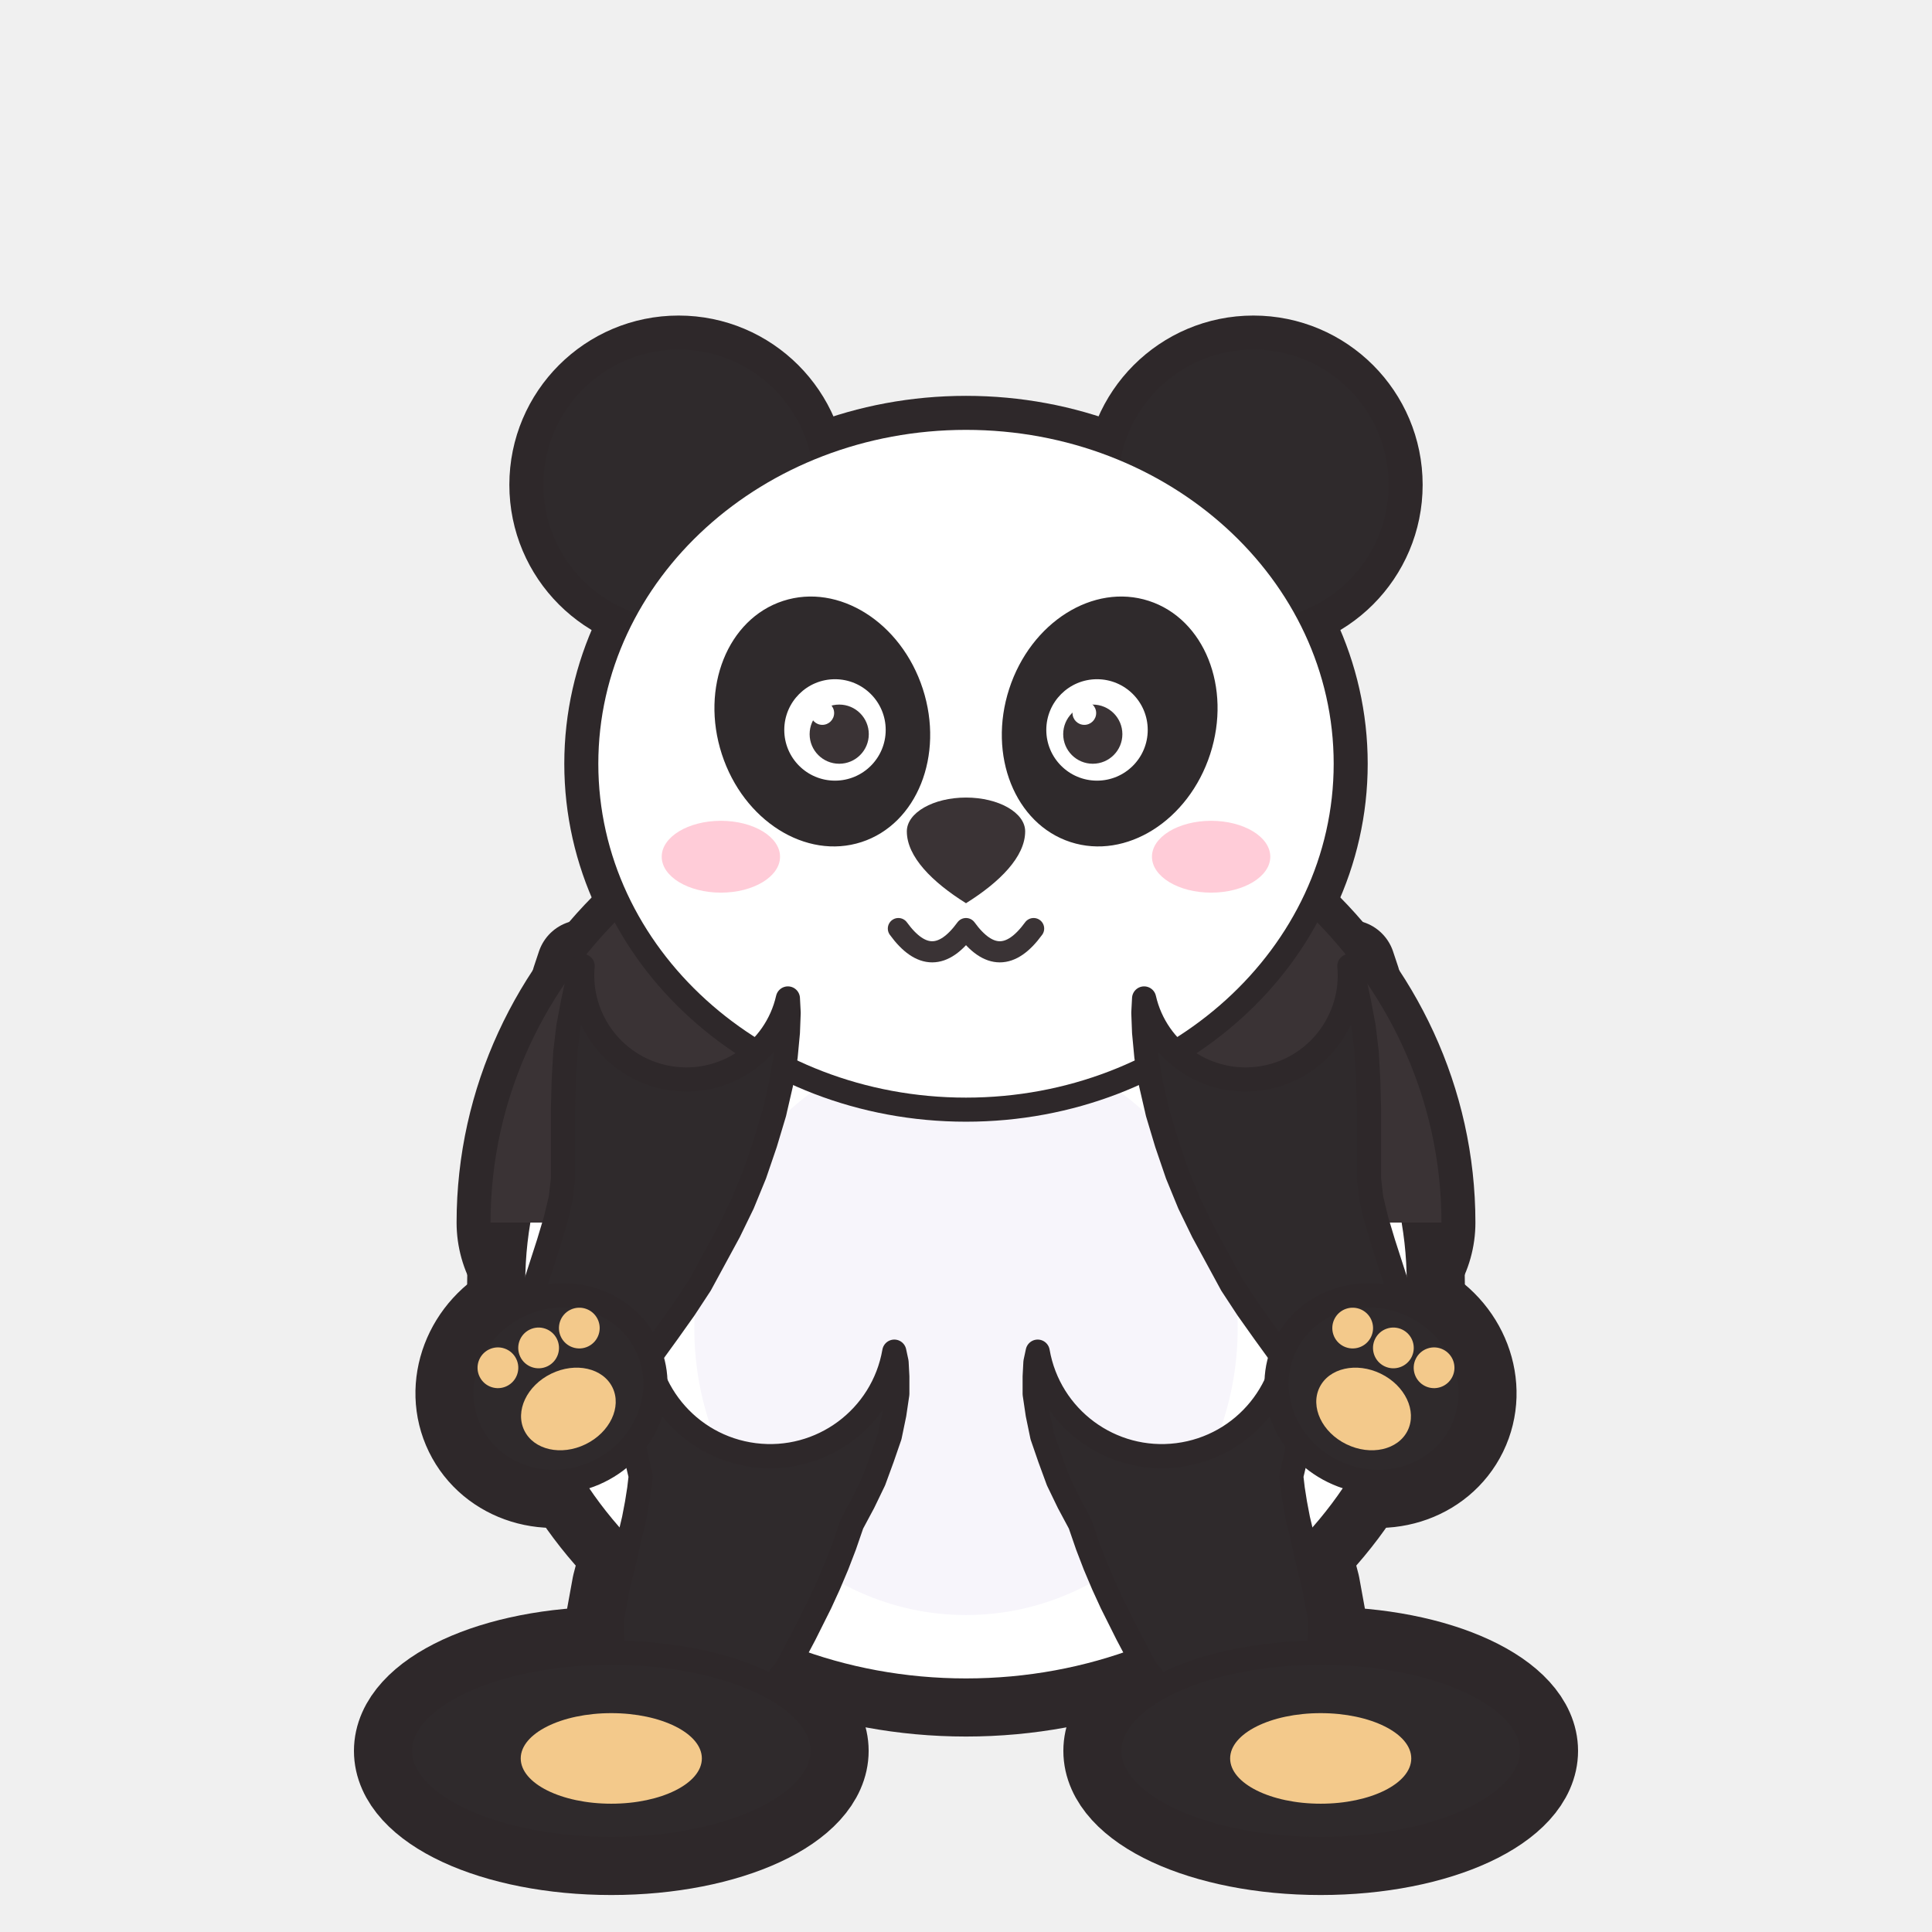
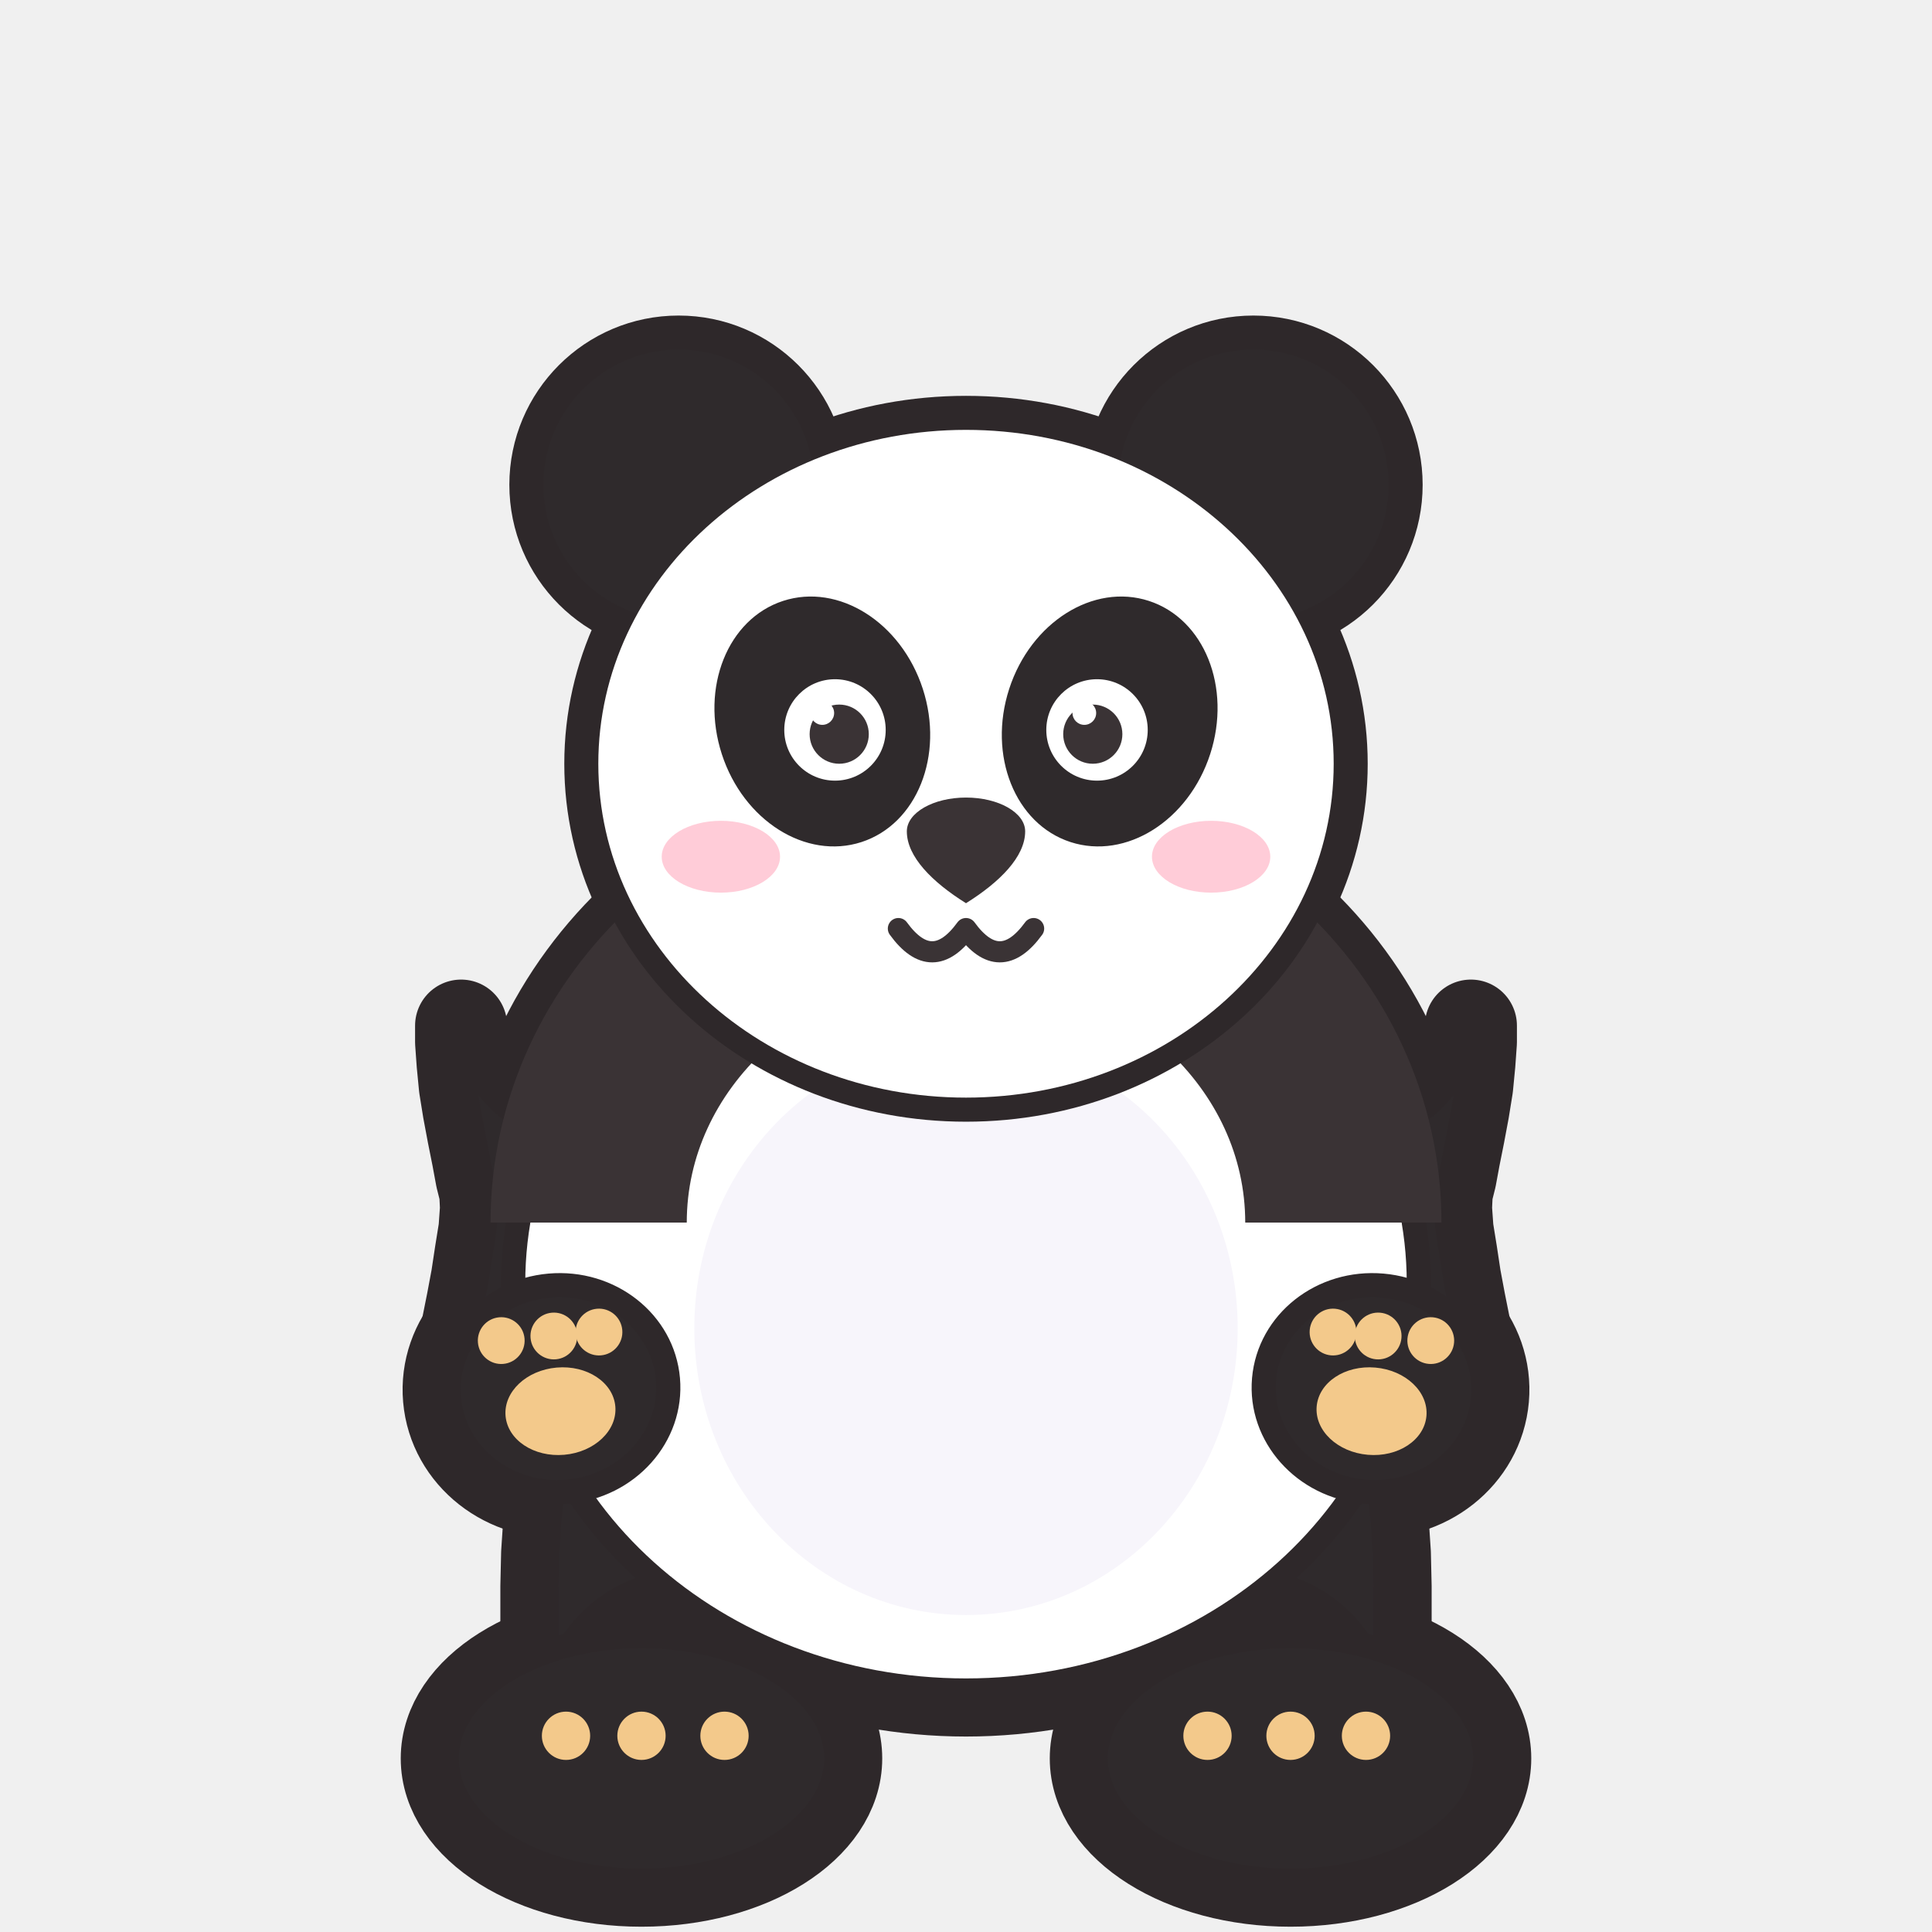
<svg xmlns="http://www.w3.org/2000/svg" viewBox="0 0 256 256" width="256" height="256" role="img" aria-labelledby="t-sitting_panda">
  <g class="outline">
+     <path d="M81.4 168.2L80.5 169.8L79.3 172.2L78.0 175.3L76.7 178.9L75.5 183.0L74.5 187.4L73.8 192.0L73.3 196.6L72.8 201.3L72.5 205.8L72.4 210.2L72.4 214.5L72.4 218.3L72.6 221.7L72.8 224.3L72.9 226.3A18.1 18.1 0 0 1 109.1 229.0L109.6 226.8L110.1 223.9L110.6 220.7L111.1 217.2L111.7 213.7L112.4 210.4L113.1 207.4L113.8 205.1L115.0 203.0L116.3 200.3L117.8 197.2L119.1 194.0L120.3 190.8L121.3 187.7L122.1 184.9L122.5 182.6A21.8 21.8 0 0 1 81.4 168.2Z" fill="#2E282A" stroke="#2E282A" stroke-width="12.2" stroke-linejoin="round" />
+     <path d="M133.5 182.6L133.9 184.9L134.7 187.7L135.7 190.8L136.9 194.0L138.2 197.2L139.7 200.3L141.0 203.0L142.2 205.1L142.9 207.4L143.6 210.4L144.3 213.7L144.9 217.2L145.4 220.7L145.9 223.9L146.4 226.8L146.9 229.0A18.1 18.1 0 0 1 183.1 226.3L183.2 224.3L183.4 221.7L183.6 218.3L183.6 214.5L183.6 210.2L183.5 205.8L183.2 201.3L182.7 196.6L182.2 192.0L181.5 187.4L180.5 183.0L179.3 178.9L178.0 175.3L176.7 172.2L175.5 169.8L174.6 168.2A21.8 21.8 0 0 1 133.5 182.6Z" fill="#2E282A" stroke="#2E282A" stroke-width="12.2" stroke-linejoin="round" />
+     <path d="M61.1 135.9L61.1 138.1L61.3 140.9L61.6 144.0L62.1 147.1L62.7 150.3L63.3 153.3L63.8 156.0L64.3 158.0L64.4 160.1L64.2 162.9L63.7 166.0L63.2 169.3L62.6 172.5L62.0 175.5L61.5 178.2L61.3 180.4A13.0 13.0 0 0 1 86.2 187.6L87.1 185.9L88.1 183.7L89.4 180.8L90.8 177.4L92.3 173.6L93.6 169.6L94.8 165.4L95.8 161.0L96.6 156.5L97.0 152.0L97.2 147.7L97.1 143.7L96.9 140.0L96.5 136.8L96.1 134.4L95.7 132.7A17.4 17.4 0 0 1 61.1 135.9Z" fill="#2E282A" stroke="#2E282A" stroke-width="12.2" stroke-linejoin="round" />
+     <path d="M160.3 132.7L159.9 134.4L159.5 136.8L159.1 140.0L158.9 143.7L158.8 147.7L159.0 152.0L159.4 156.5L160.2 161.0L161.2 165.4L162.4 169.6L163.7 173.6L165.2 177.4L166.6 180.8L167.9 183.7L168.9 185.9L169.8 187.6A13.0 13.0 0 0 1 194.7 180.4L194.5 178.2L194.0 175.5L193.4 172.5L192.8 169.3L192.3 166.0L191.8 162.9L191.6 160.1L191.7 158.0L192.2 156.0L192.7 153.3L193.3 150.3L193.9 147.1L194.4 144.0L194.7 140.9L194.9 138.1L194.9 135.9A17.4 17.4 0 0 1 160.3 132.7Z" fill="#2E282A" stroke="#2E282A" stroke-width="12.2" stroke-linejoin="round" />
    <ellipse cx="128" cy="170" rx="60" ry="54" fill="#2E282A" stroke="#2E282A" stroke-width="12.2" stroke-linejoin="round" />
    <path d="M78 162a50 46 0 0 1 100 0" fill="none" stroke="#2E282A" stroke-width="35.0" stroke-linejoin="round" stroke-linecap="round" />
    <ellipse cx="128" cy="176" rx="36" ry="38" fill="#2E282A" stroke="#2E282A" stroke-width="9" stroke-linejoin="round" />
-     <path d="M85.4 174.9L84.7 176.4L84.1 178.4L83.7 180.7L83.5 183.2L83.4 185.8L83.6 188.5L83.9 191.1L84.4 193.5L84.9 195.6L84.7 197.3L84.4 199.2L84.0 201.3L83.5 203.4L83.0 205.6L82.5 207.8L81.9 210.1L81.5 212.3L81.1 214.5L81.1 216.6L81.2 218.6L81.4 220.3L81.7 221.9L82.1 223.2L82.5 224.4L82.9 225.3L83.4 226.0L83.8 226.6A7.2 7.2 0 0 1 98.2 228.6L98.8 228.0L99.4 227.2L100.1 226.4L100.7 225.6L101.4 224.7L102.0 223.9L102.8 222.9L103.5 222.0L104.3 221.0L104.9 219.8L105.7 218.3L106.6 216.6L107.6 214.6L108.7 212.4L109.8 210.0L110.9 207.4L111.9 204.8L112.9 201.9L114.4 199.1L115.8 196.2L116.9 193.2L117.9 190.3L118.5 187.4L118.9 184.7L118.9 182.4L118.8 180.5L118.5 179.1A16.7 16.7 0 0 1 85.4 174.9Z" fill="#2E282A" stroke="#2E282A" stroke-width="12.2" stroke-linejoin="round" />
-     <ellipse cx="81" cy="232" rx="28" ry="13" fill="#2E282A" stroke="#2E282A" stroke-width="12.2" stroke-linejoin="round" />
-     <ellipse cx="81" cy="233" rx="12" ry="6" fill="#2E282A" stroke="#2E282A" stroke-width="9" stroke-linejoin="round" />
-     <path d="M137.5 179.1L137.2 180.5L137.1 182.4L137.1 184.7L137.5 187.4L138.1 190.3L139.1 193.2L140.2 196.2L141.6 199.1L143.1 201.9L144.1 204.8L145.1 207.4L146.2 210.0L147.3 212.4L148.4 214.6L149.4 216.6L150.3 218.3L151.1 219.8L151.7 221.0L152.5 222.0L153.2 222.9L154.0 223.9L154.6 224.7L155.3 225.6L155.9 226.4L156.6 227.2L157.2 228.0L157.8 228.6A7.2 7.2 0 0 1 172.2 226.6L172.6 226.0L173.1 225.3L173.5 224.4L173.9 223.2L174.3 221.9L174.6 220.3L174.8 218.6L174.9 216.6L174.9 214.5L174.5 212.3L174.1 210.1L173.5 207.8L173.0 205.6L172.5 203.4L172.0 201.3L171.6 199.2L171.3 197.3L171.1 195.6L171.6 193.5L172.1 191.1L172.4 188.5L172.6 185.8L172.5 183.2L172.3 180.7L171.9 178.4L171.3 176.4L170.6 174.9A16.7 16.7 0 0 1 137.5 179.1Z" fill="#2E282A" stroke="#2E282A" stroke-width="12.2" stroke-linejoin="round" />
-     <ellipse cx="175" cy="232" rx="28" ry="13" fill="#2E282A" stroke="#2E282A" stroke-width="12.2" stroke-linejoin="round" />
-     <ellipse cx="175" cy="233" rx="12" ry="6" fill="#2E282A" stroke="#2E282A" stroke-width="9" stroke-linejoin="round" />
+     <ellipse cx="85" cy="233" rx="25.8" ry="16.2" fill="#2E282A" stroke="#2E282A" stroke-width="12.2" stroke-linejoin="round" />
+     <circle cx="75" cy="230" r="3.2" fill="#2E282A" stroke="#2E282A" stroke-width="9" stroke-linejoin="round" />
+     <circle cx="85" cy="230" r="3.2" fill="#2E282A" stroke="#2E282A" stroke-width="9" stroke-linejoin="round" />
+     <circle cx="96" cy="230" r="3.2" fill="#2E282A" stroke="#2E282A" stroke-width="9" stroke-linejoin="round" />
+     <ellipse cx="171" cy="233" rx="25.8" ry="16.2" fill="#2E282A" stroke="#2E282A" stroke-width="12.2" stroke-linejoin="round" />
+     <circle cx="160" cy="230" r="3.2" fill="#2E282A" stroke="#2E282A" stroke-width="9" stroke-linejoin="round" />
+     <circle cx="171" cy="230" r="3.2" fill="#2E282A" stroke="#2E282A" stroke-width="9" stroke-linejoin="round" />
+     <circle cx="181" cy="230" r="3.2" fill="#2E282A" stroke="#2E282A" stroke-width="9" stroke-linejoin="round" />
    <g transform="translate(128,90) scale(0.56) translate(-128,-126)">
      <circle cx="60" cy="80" r="32" fill="#2E282A" stroke="#2E282A" stroke-width="16.1" stroke-linejoin="round" />
      <circle cx="196" cy="80" r="32" fill="#2E282A" stroke="#2E282A" stroke-width="16.1" stroke-linejoin="round" />
      <ellipse cx="128" cy="146" rx="87" ry="79" fill="#2E282A" stroke="#2E282A" stroke-width="16.1" stroke-linejoin="round" />
      <ellipse cx="94" cy="136" rx="25" ry="30" transform="rotate(-18 94 136)" fill="#2E282A" stroke="#2E282A" stroke-width="16.1" stroke-linejoin="round" />
      <ellipse cx="162" cy="136" rx="25" ry="30" transform="rotate(18 162 136)" fill="#2E282A" stroke="#2E282A" stroke-width="16.1" stroke-linejoin="round" />
      <circle cx="97" cy="138" r="12" fill="#2E282A" stroke="#2E282A" stroke-width="16.1" stroke-linejoin="round" />
      <circle cx="98" cy="139" r="7" fill="#2E282A" stroke="#2E282A" stroke-width="16.1" stroke-linejoin="round" />
      <circle cx="94" cy="134" r="2.8" fill="#2E282A" stroke="#2E282A" stroke-width="16.1" stroke-linejoin="round" />
      <circle cx="159" cy="138" r="12" fill="#2E282A" stroke="#2E282A" stroke-width="16.1" stroke-linejoin="round" />
      <circle cx="158" cy="139" r="7" fill="#2E282A" stroke="#2E282A" stroke-width="16.1" stroke-linejoin="round" />
      <circle cx="156" cy="134" r="2.8" fill="#2E282A" stroke="#2E282A" stroke-width="16.1" stroke-linejoin="round" />
      <path d="M114 162a14 8 0 0 1 28 0c0 6-6 12-14 17-8-5-14-11-14-17z" fill="#2E282A" stroke="#2E282A" stroke-width="16.1" stroke-linejoin="round" />
    </g>
-     <path d="M77.2 128.0L76.5 130.1L75.9 132.9L75.3 136.1L74.9 139.5L74.7 143.1L74.6 146.8L74.6 150.3L74.6 153.5L74.6 156.2L74.3 158.8L73.6 161.7L72.7 164.7L71.7 167.8L70.7 170.9L69.7 173.8L68.8 176.5L68.1 178.9L67.6 180.8A6.9 6.9 0 0 1 79.9 187.2L81.1 185.9L82.7 184.1L84.5 181.9L86.4 179.4L88.5 176.5L90.7 173.4L92.8 170.2L94.7 166.7L96.6 163.2L98.4 159.5L100.0 155.6L101.4 151.5L102.6 147.5L103.5 143.6L104.1 140.0L104.4 136.8L104.5 134.2L104.4 132.3A13.8 13.8 0 0 1 77.2 128.0Z" fill="#2E282A" stroke="#2E282A" stroke-width="12.2" stroke-linejoin="round" />
-     <g transform="rotate(-26 74 184)">
-       <ellipse cx="74" cy="184" rx="13" ry="12.2" fill="#2E282A" stroke="#2E282A" stroke-width="12.2" stroke-linejoin="round" />
-       <ellipse cx="74" cy="187" rx="6.5" ry="5.2" fill="#2E282A" stroke="#2E282A" stroke-width="9" stroke-linejoin="round" />
-       <circle cx="68" cy="178" r="2.7" fill="#2E282A" stroke="#2E282A" stroke-width="9" stroke-linejoin="round" />
-       <circle cx="74" cy="178" r="2.7" fill="#2E282A" stroke="#2E282A" stroke-width="9" stroke-linejoin="round" />
-       <circle cx="80" cy="178" r="2.7" fill="#2E282A" stroke="#2E282A" stroke-width="9" stroke-linejoin="round" />
+     <g transform="rotate(-5 74 184)">
+       <ellipse cx="74" cy="184" rx="14.56" ry="13.7" fill="#2E282A" stroke="#2E282A" stroke-width="12.2" stroke-linejoin="round" />
+       <ellipse cx="74" cy="187" rx="7.3" ry="5.8" fill="#2E282A" stroke="#2E282A" stroke-width="9" stroke-linejoin="round" />
+       <circle cx="67" cy="177" r="3.1" fill="#2E282A" stroke="#2E282A" stroke-width="9" stroke-linejoin="round" />
+       <circle cx="74" cy="177" r="3.1" fill="#2E282A" stroke="#2E282A" stroke-width="9" stroke-linejoin="round" />
+       <circle cx="80" cy="177" r="3.1" fill="#2E282A" stroke="#2E282A" stroke-width="9" stroke-linejoin="round" />
    </g>
-     <path d="M151.6 132.3L151.5 134.2L151.6 136.8L151.9 140.0L152.5 143.6L153.4 147.5L154.6 151.5L156.0 155.6L157.6 159.5L159.4 163.2L161.3 166.7L163.2 170.2L165.3 173.4L167.5 176.5L169.6 179.4L171.5 181.9L173.3 184.1L174.9 185.9L176.1 187.2A6.9 6.9 0 0 1 188.4 180.8L187.9 178.9L187.2 176.5L186.3 173.8L185.3 170.9L184.3 167.8L183.3 164.7L182.4 161.7L181.7 158.8L181.4 156.2L181.4 153.5L181.4 150.3L181.4 146.8L181.3 143.1L181.1 139.5L180.7 136.1L180.1 132.9L179.5 130.1L178.8 128.0A13.8 13.8 0 0 1 151.6 132.3Z" fill="#2E282A" stroke="#2E282A" stroke-width="12.2" stroke-linejoin="round" />
-     <g transform="rotate(26 182 184)">
-       <ellipse cx="182" cy="184" rx="13" ry="12.2" fill="#2E282A" stroke="#2E282A" stroke-width="12.2" stroke-linejoin="round" />
-       <ellipse cx="182" cy="187" rx="6.5" ry="5.2" fill="#2E282A" stroke="#2E282A" stroke-width="9" stroke-linejoin="round" />
-       <circle cx="176" cy="178" r="2.7" fill="#2E282A" stroke="#2E282A" stroke-width="9" stroke-linejoin="round" />
-       <circle cx="182" cy="178" r="2.7" fill="#2E282A" stroke="#2E282A" stroke-width="9" stroke-linejoin="round" />
-       <circle cx="188" cy="178" r="2.7" fill="#2E282A" stroke="#2E282A" stroke-width="9" stroke-linejoin="round" />
+     <g transform="rotate(5 182 184)">
+       <ellipse cx="182" cy="184" rx="14.56" ry="13.7" fill="#2E282A" stroke="#2E282A" stroke-width="12.2" stroke-linejoin="round" />
+       <ellipse cx="182" cy="187" rx="7.3" ry="5.8" fill="#2E282A" stroke="#2E282A" stroke-width="9" stroke-linejoin="round" />
+       <circle cx="176" cy="177" r="3.1" fill="#2E282A" stroke="#2E282A" stroke-width="9" stroke-linejoin="round" />
+       <circle cx="182" cy="177" r="3.1" fill="#2E282A" stroke="#2E282A" stroke-width="9" stroke-linejoin="round" />
+       <circle cx="189" cy="177" r="3.1" fill="#2E282A" stroke="#2E282A" stroke-width="9" stroke-linejoin="round" />
    </g>
  </g>
+   <path d="M81.4 168.2L80.5 169.8L79.3 172.2L78.0 175.3L76.7 178.9L75.5 183.0L74.5 187.4L73.8 192.0L73.3 196.6L72.8 201.3L72.5 205.8L72.4 210.2L72.4 214.5L72.4 218.3L72.6 221.7L72.8 224.3L72.9 226.3A18.1 18.1 0 0 1 109.1 229.0L109.6 226.8L110.1 223.9L110.6 220.7L111.1 217.2L111.7 213.7L112.4 210.4L113.1 207.4L113.8 205.1L115.0 203.0L116.3 200.3L117.8 197.2L119.1 194.0L120.3 190.8L121.3 187.7L122.1 184.9L122.5 182.6A21.8 21.8 0 0 1 81.4 168.2Z" fill="#2F2A2C" stroke="#2E282A" stroke-width="3.2" stroke-linejoin="round" />
+   <path d="M133.5 182.6L133.9 184.9L134.7 187.7L135.7 190.8L136.9 194.0L138.2 197.2L139.7 200.3L141.0 203.0L142.2 205.1L142.9 207.4L143.6 210.4L144.3 213.7L144.9 217.2L145.4 220.7L145.9 223.9L146.4 226.8L146.9 229.0A18.1 18.1 0 0 1 183.1 226.3L183.2 224.3L183.4 221.7L183.6 218.3L183.6 214.5L183.6 210.2L183.5 205.8L183.2 201.3L182.7 196.6L182.2 192.0L181.5 187.4L180.5 183.0L179.3 178.9L178.0 175.3L176.7 172.2L175.5 169.8L174.6 168.2A21.8 21.8 0 0 1 133.5 182.6Z" fill="#2F2A2C" stroke="#2E282A" stroke-width="3.2" stroke-linejoin="round" />
+   <path d="M61.1 135.9L61.1 138.1L61.3 140.9L61.6 144.0L62.1 147.1L62.7 150.3L63.3 153.3L63.8 156.0L64.3 158.0L64.4 160.1L64.2 162.9L63.7 166.0L63.2 169.3L62.6 172.5L62.0 175.5L61.5 178.2L61.3 180.4A13.0 13.0 0 0 1 86.2 187.6L87.1 185.9L88.1 183.7L89.4 180.8L90.8 177.4L92.3 173.6L93.6 169.6L94.8 165.4L95.8 161.0L96.6 156.5L97.0 152.0L97.2 147.7L97.1 143.7L96.9 140.0L96.5 136.8L96.1 134.4L95.7 132.7A17.4 17.4 0 0 1 61.1 135.9Z" fill="#2F2A2C" stroke="#2E282A" stroke-width="3.2" stroke-linejoin="round" />
+   <path d="M160.3 132.7L159.9 134.4L159.5 136.8L159.1 140.0L158.9 143.7L158.8 147.7L159.0 152.0L159.4 156.5L160.2 161.0L161.2 165.4L162.4 169.6L163.7 173.6L165.2 177.4L166.6 180.8L167.9 183.7L168.9 185.9L169.8 187.6A13.0 13.0 0 0 1 194.7 180.4L194.5 178.2L194.0 175.5L193.4 172.5L192.8 169.3L192.3 166.0L191.8 162.9L191.6 160.1L191.7 158.0L192.2 156.0L192.7 153.3L193.3 150.3L193.9 147.1L194.4 144.0L194.7 140.9L194.9 138.1L194.9 135.9A17.4 17.4 0 0 1 160.3 132.7Z" fill="#2F2A2C" stroke="#2E282A" stroke-width="3.2" stroke-linejoin="round" />
  <ellipse cx="128" cy="170" rx="60" ry="54" fill="#FFFFFF" stroke="#2E282A" stroke-width="3.2" />
  <path d="M78 162a50 46 0 0 1 100 0" fill="none" stroke="#3A3335" stroke-width="26" />
  <ellipse cx="128" cy="176" rx="36" ry="38" fill="#F7F5FB" />
-   <path d="M85.4 174.9L84.7 176.4L84.1 178.4L83.7 180.7L83.5 183.2L83.4 185.8L83.6 188.5L83.9 191.1L84.4 193.5L84.9 195.6L84.7 197.3L84.4 199.2L84.0 201.3L83.5 203.4L83.0 205.6L82.5 207.8L81.9 210.1L81.5 212.3L81.1 214.5L81.1 216.6L81.2 218.6L81.4 220.3L81.7 221.9L82.1 223.2L82.5 224.4L82.9 225.3L83.4 226.0L83.8 226.6A7.2 7.2 0 0 1 98.2 228.6L98.8 228.0L99.4 227.2L100.1 226.4L100.7 225.6L101.4 224.7L102.0 223.9L102.8 222.9L103.5 222.0L104.3 221.0L104.9 219.8L105.7 218.3L106.6 216.6L107.6 214.6L108.7 212.4L109.8 210.0L110.9 207.4L111.9 204.8L112.9 201.9L114.4 199.1L115.8 196.2L116.9 193.2L117.9 190.3L118.5 187.4L118.9 184.7L118.9 182.4L118.8 180.5L118.5 179.1A16.7 16.7 0 0 1 85.4 174.9Z" fill="#2F2A2C" stroke="#2E282A" stroke-width="3.2" stroke-linejoin="round" />
-   <ellipse cx="81" cy="232" rx="28" ry="13" fill="#2F2A2C" stroke="#2E282A" stroke-width="3.2" />
-   <ellipse cx="81" cy="233" rx="12" ry="6" fill="#F3C98B" />
-   <path d="M137.5 179.1L137.2 180.5L137.1 182.4L137.1 184.7L137.5 187.4L138.1 190.3L139.1 193.2L140.2 196.2L141.6 199.1L143.1 201.9L144.1 204.8L145.1 207.4L146.2 210.0L147.3 212.4L148.4 214.6L149.4 216.6L150.3 218.3L151.1 219.8L151.7 221.0L152.5 222.0L153.2 222.9L154.0 223.9L154.6 224.7L155.3 225.6L155.9 226.4L156.6 227.2L157.2 228.0L157.8 228.6A7.2 7.2 0 0 1 172.2 226.6L172.6 226.0L173.1 225.3L173.5 224.4L173.9 223.2L174.3 221.9L174.6 220.3L174.8 218.6L174.9 216.6L174.9 214.5L174.5 212.3L174.1 210.1L173.5 207.8L173.0 205.6L172.5 203.4L172.0 201.3L171.6 199.2L171.3 197.3L171.1 195.6L171.6 193.5L172.1 191.1L172.4 188.5L172.6 185.8L172.5 183.2L172.3 180.7L171.9 178.4L171.3 176.4L170.6 174.9A16.7 16.7 0 0 1 137.5 179.1Z" fill="#2F2A2C" stroke="#2E282A" stroke-width="3.2" stroke-linejoin="round" />
-   <ellipse cx="175" cy="232" rx="28" ry="13" fill="#2F2A2C" stroke="#2E282A" stroke-width="3.2" />
-   <ellipse cx="175" cy="233" rx="12" ry="6" fill="#F3C98B" />
+   <ellipse cx="85" cy="233" rx="25.8" ry="16.2" fill="#2F2A2C" stroke="#2E282A" stroke-width="3.2" />
+   <circle cx="75" cy="230" r="3.2" fill="#F3C98B" />
+   <circle cx="85" cy="230" r="3.2" fill="#F3C98B" />
+   <circle cx="96" cy="230" r="3.2" fill="#F3C98B" />
+   <ellipse cx="171" cy="233" rx="25.8" ry="16.2" fill="#2F2A2C" stroke="#2E282A" stroke-width="3.2" />
+   <circle cx="160" cy="230" r="3.2" fill="#F3C98B" />
+   <circle cx="171" cy="230" r="3.2" fill="#F3C98B" />
+   <circle cx="181" cy="230" r="3.2" fill="#F3C98B" />
  <g transform="translate(128,90) scale(0.56) translate(-128,-126)">
    <g class="outline">
      <circle cx="60" cy="80" r="32" fill="#2E282A" stroke="#2E282A" stroke-width="11.4" stroke-linejoin="round" />
      <circle cx="196" cy="80" r="32" fill="#2E282A" stroke="#2E282A" stroke-width="11.4" stroke-linejoin="round" />
      <ellipse cx="128" cy="146" rx="87" ry="79" fill="#2E282A" stroke="#2E282A" stroke-width="11.4" stroke-linejoin="round" />
      <ellipse cx="94" cy="136" rx="25" ry="30" transform="rotate(-18 94 136)" fill="#2E282A" stroke="#2E282A" stroke-width="11.4" stroke-linejoin="round" />
      <ellipse cx="162" cy="136" rx="25" ry="30" transform="rotate(18 162 136)" fill="#2E282A" stroke="#2E282A" stroke-width="11.4" stroke-linejoin="round" />
      <circle cx="97" cy="138" r="12" fill="#2E282A" stroke="#2E282A" stroke-width="11.4" stroke-linejoin="round" />
      <circle cx="98" cy="139" r="7" fill="#2E282A" stroke="#2E282A" stroke-width="11.4" stroke-linejoin="round" />
      <circle cx="94" cy="134" r="2.8" fill="#2E282A" stroke="#2E282A" stroke-width="11.4" stroke-linejoin="round" />
      <circle cx="159" cy="138" r="12" fill="#2E282A" stroke="#2E282A" stroke-width="11.4" stroke-linejoin="round" />
      <circle cx="158" cy="139" r="7" fill="#2E282A" stroke="#2E282A" stroke-width="11.4" stroke-linejoin="round" />
      <circle cx="156" cy="134" r="2.8" fill="#2E282A" stroke="#2E282A" stroke-width="11.4" stroke-linejoin="round" />
      <path d="M114 162a14 8 0 0 1 28 0c0 6-6 12-14 17-8-5-14-11-14-17z" fill="#2E282A" stroke="#2E282A" stroke-width="11.4" stroke-linejoin="round" />
      <path d="M112 185q8 11 16 0 q8 11 16 0" stroke-linecap="round" fill="none" stroke="#2E282A" stroke-width="16.4" stroke-linejoin="round" />
    </g>
    <circle cx="60" cy="80" r="32" fill="#2F2A2C" />
    <circle cx="196" cy="80" r="32" fill="#2F2A2C" />
    <ellipse cx="128" cy="146" rx="87" ry="79" fill="#FFFFFF" />
    <ellipse cx="94" cy="136" rx="25" ry="30" fill="#2F2A2C" transform="rotate(-18 94 136)" />
    <ellipse cx="162" cy="136" rx="25" ry="30" fill="#2F2A2C" transform="rotate(18 162 136)" />
    <circle cx="97" cy="138" r="12" fill="#FFFFFF" />
    <circle cx="98" cy="139" r="7" fill="#3A3335" />
    <circle cx="94" cy="134" r="2.8" fill="#FFFFFF" />
    <circle cx="159" cy="138" r="12" fill="#FFFFFF" />
    <circle cx="158" cy="139" r="7" fill="#3A3335" />
    <circle cx="156" cy="134" r="2.8" fill="#FFFFFF" />
    <ellipse cx="70" cy="168" rx="14" ry="8.5" fill="#FF8FA9" opacity="0.45" />
    <ellipse cx="186" cy="168" rx="14" ry="8.5" fill="#FF8FA9" opacity="0.45" />
    <path d="M114 162a14 8 0 0 1 28 0c0 6-6 12-14 17-8-5-14-11-14-17z" fill="#3A3335" />
    <path d="M112 185q8 11 16 0 q8 11 16 0" fill="none" stroke="#3A3335" stroke-width="5" stroke-linecap="round" stroke-linejoin="round" />
  </g>
-   <path d="M77.2 128.0L76.5 130.1L75.9 132.9L75.3 136.1L74.9 139.5L74.7 143.1L74.6 146.8L74.6 150.3L74.6 153.5L74.6 156.2L74.3 158.8L73.6 161.7L72.7 164.7L71.7 167.8L70.7 170.9L69.7 173.8L68.8 176.5L68.1 178.9L67.6 180.8A6.9 6.9 0 0 1 79.9 187.2L81.1 185.9L82.7 184.1L84.5 181.9L86.4 179.4L88.5 176.5L90.7 173.4L92.8 170.2L94.7 166.7L96.6 163.2L98.4 159.5L100.0 155.6L101.4 151.5L102.6 147.5L103.5 143.6L104.1 140.0L104.4 136.8L104.5 134.2L104.4 132.3A13.8 13.8 0 0 1 77.2 128.0Z" fill="#2F2A2C" stroke="#2E282A" stroke-width="3.2" stroke-linejoin="round" />
-   <g transform="rotate(-26 74 184)">
-     <ellipse cx="74" cy="184" rx="13" ry="12.2" fill="#2F2A2C" stroke="#2E282A" stroke-width="3.2" />
-     <ellipse cx="74" cy="187" rx="6.5" ry="5.2" fill="#F3C98B" />
-     <circle cx="68" cy="178" r="2.7" fill="#F3C98B" />
-     <circle cx="74" cy="178" r="2.7" fill="#F3C98B" />
-     <circle cx="80" cy="178" r="2.7" fill="#F3C98B" />
+   <g transform="rotate(-5 74 184)">
+     <ellipse cx="74" cy="184" rx="14.56" ry="13.7" fill="#2F2A2C" stroke="#2E282A" stroke-width="3.2" />
+     <ellipse cx="74" cy="187" rx="7.3" ry="5.8" fill="#F3C98B" />
+     <circle cx="67" cy="177" r="3.1" fill="#F3C98B" />
+     <circle cx="74" cy="177" r="3.1" fill="#F3C98B" />
+     <circle cx="80" cy="177" r="3.1" fill="#F3C98B" />
  </g>
-   <path d="M151.6 132.3L151.5 134.2L151.6 136.8L151.9 140.0L152.5 143.6L153.4 147.5L154.6 151.5L156.0 155.6L157.6 159.5L159.4 163.2L161.3 166.7L163.2 170.2L165.3 173.4L167.5 176.5L169.6 179.4L171.5 181.9L173.3 184.1L174.9 185.9L176.1 187.2A6.9 6.9 0 0 1 188.4 180.8L187.9 178.9L187.2 176.5L186.3 173.8L185.3 170.9L184.3 167.8L183.3 164.7L182.4 161.7L181.7 158.8L181.4 156.2L181.4 153.5L181.4 150.3L181.4 146.8L181.3 143.1L181.1 139.5L180.7 136.1L180.1 132.9L179.5 130.1L178.8 128.0A13.8 13.8 0 0 1 151.6 132.3Z" fill="#2F2A2C" stroke="#2E282A" stroke-width="3.2" stroke-linejoin="round" />
-   <g transform="rotate(26 182 184)">
-     <ellipse cx="182" cy="184" rx="13" ry="12.2" fill="#2F2A2C" stroke="#2E282A" stroke-width="3.2" />
-     <ellipse cx="182" cy="187" rx="6.5" ry="5.2" fill="#F3C98B" />
-     <circle cx="176" cy="178" r="2.7" fill="#F3C98B" />
-     <circle cx="182" cy="178" r="2.7" fill="#F3C98B" />
-     <circle cx="188" cy="178" r="2.7" fill="#F3C98B" />
+   <g transform="rotate(5 182 184)">
+     <ellipse cx="182" cy="184" rx="14.56" ry="13.7" fill="#2F2A2C" stroke="#2E282A" stroke-width="3.2" />
+     <ellipse cx="182" cy="187" rx="7.3" ry="5.8" fill="#F3C98B" />
+     <circle cx="176" cy="177" r="3.1" fill="#F3C98B" />
+     <circle cx="182" cy="177" r="3.1" fill="#F3C98B" />
+     <circle cx="189" cy="177" r="3.1" fill="#F3C98B" />
  </g>
</svg>
